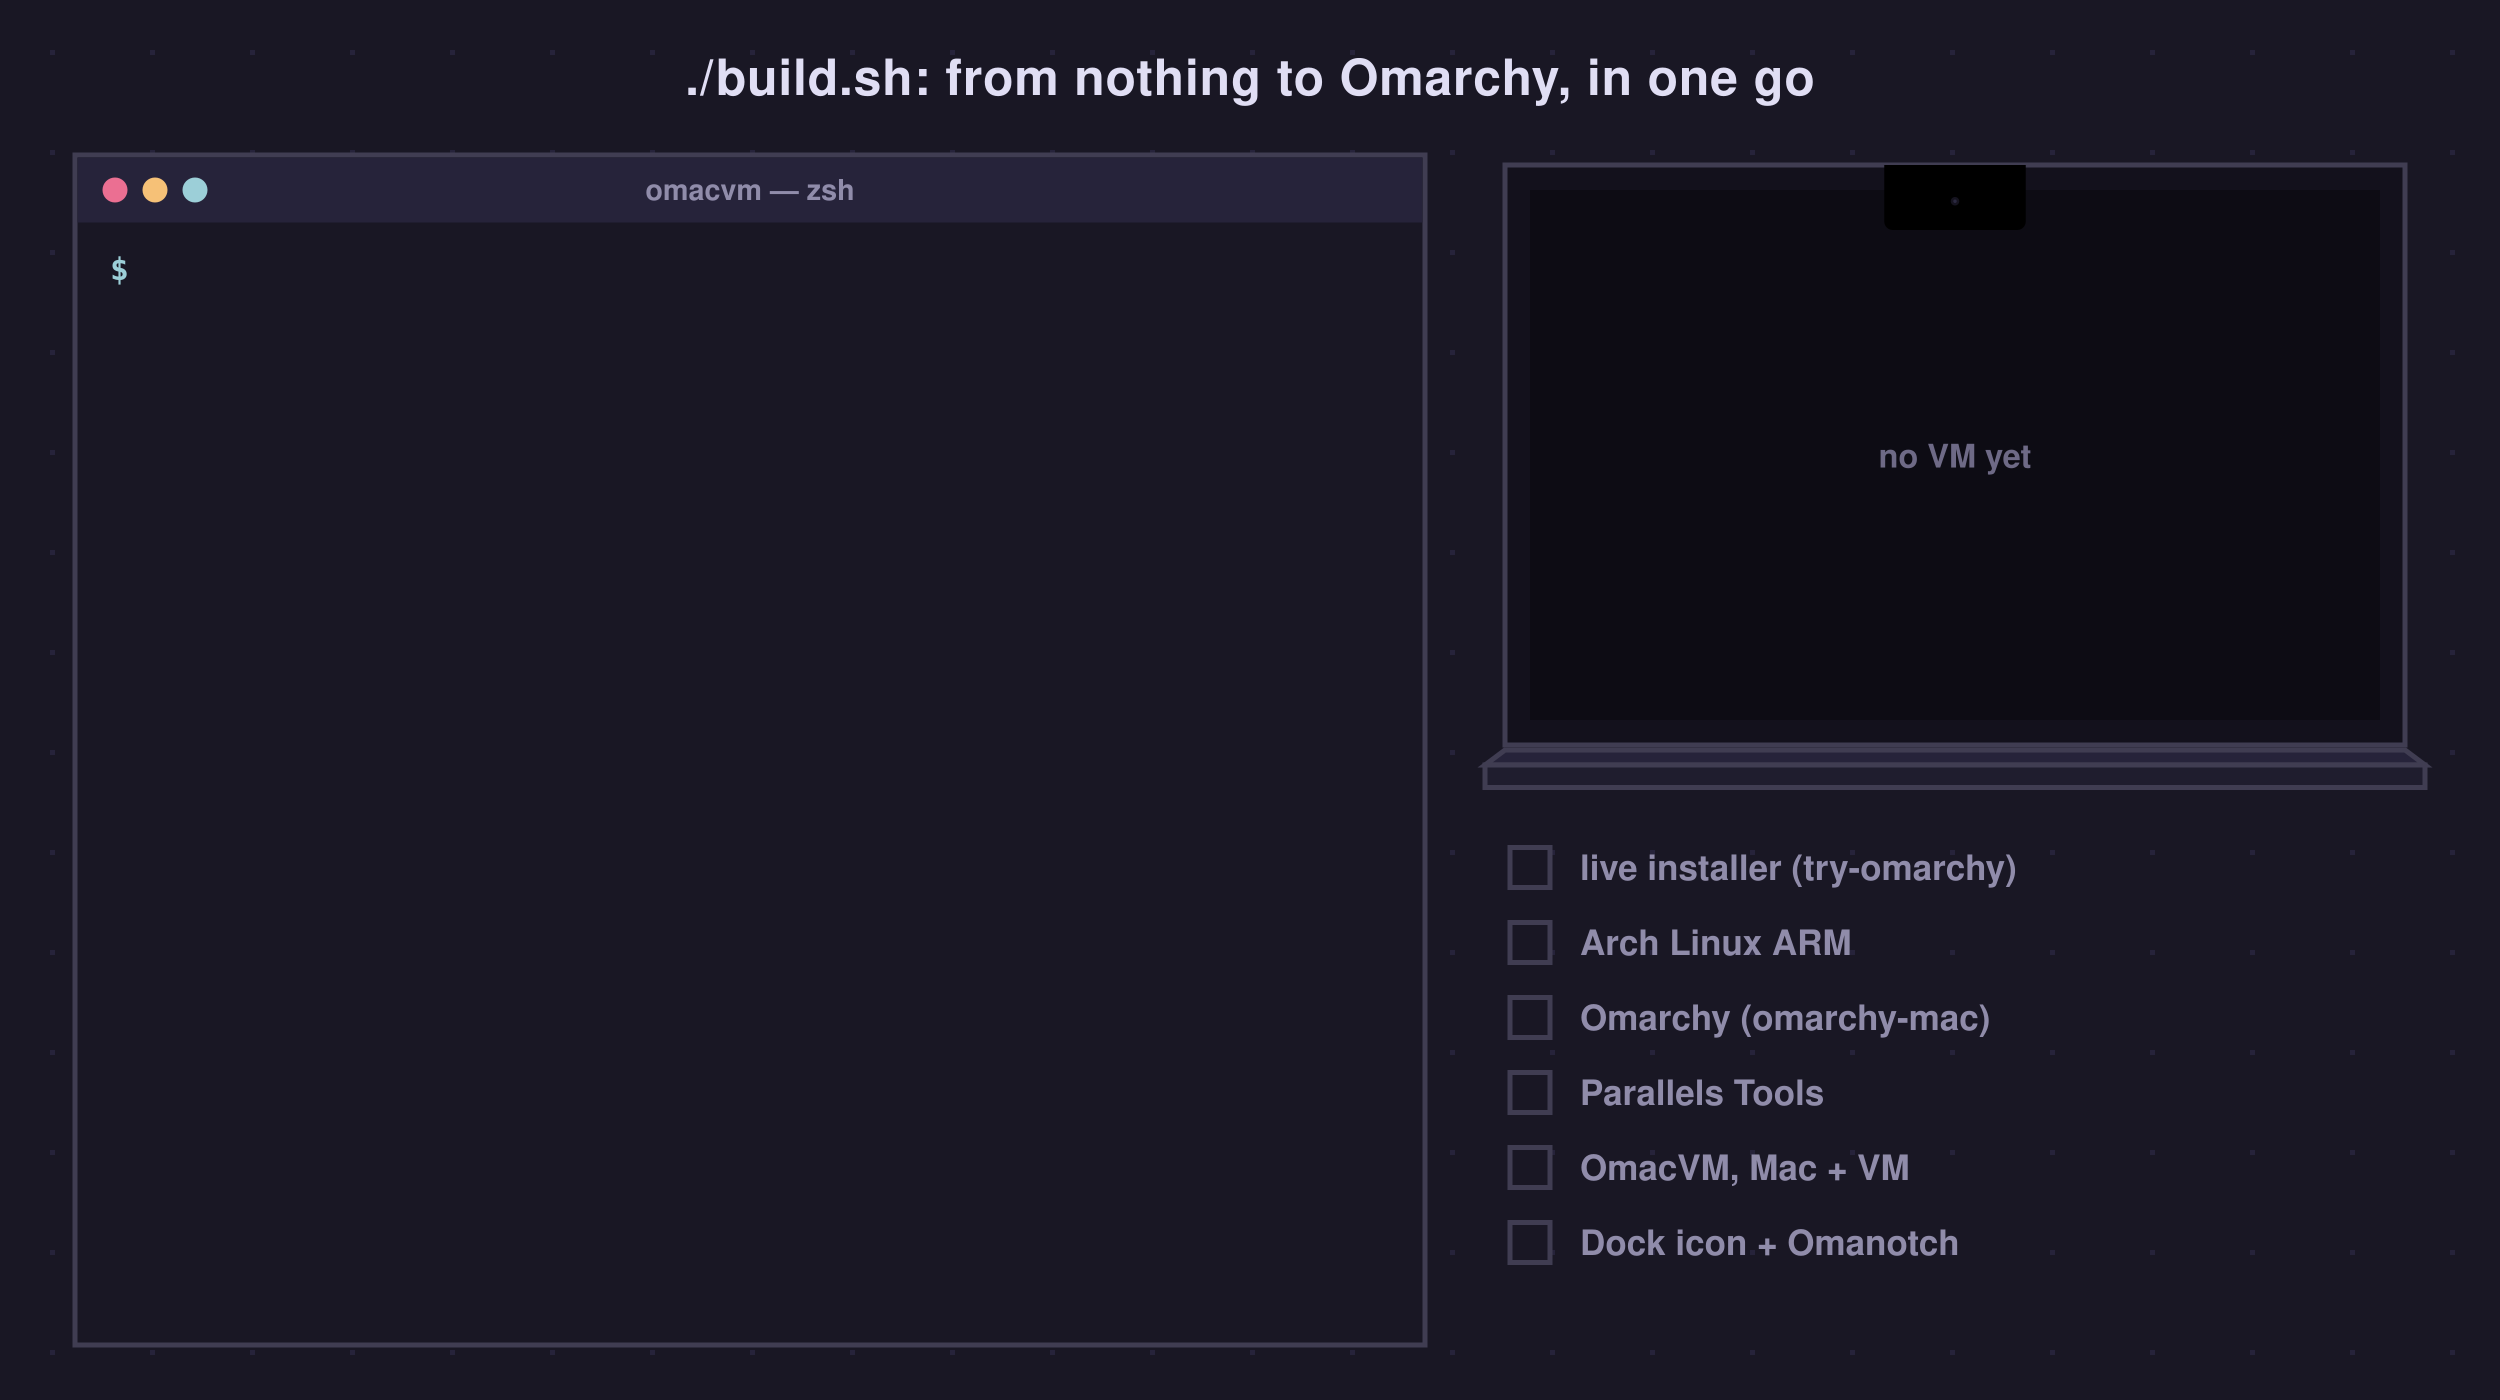
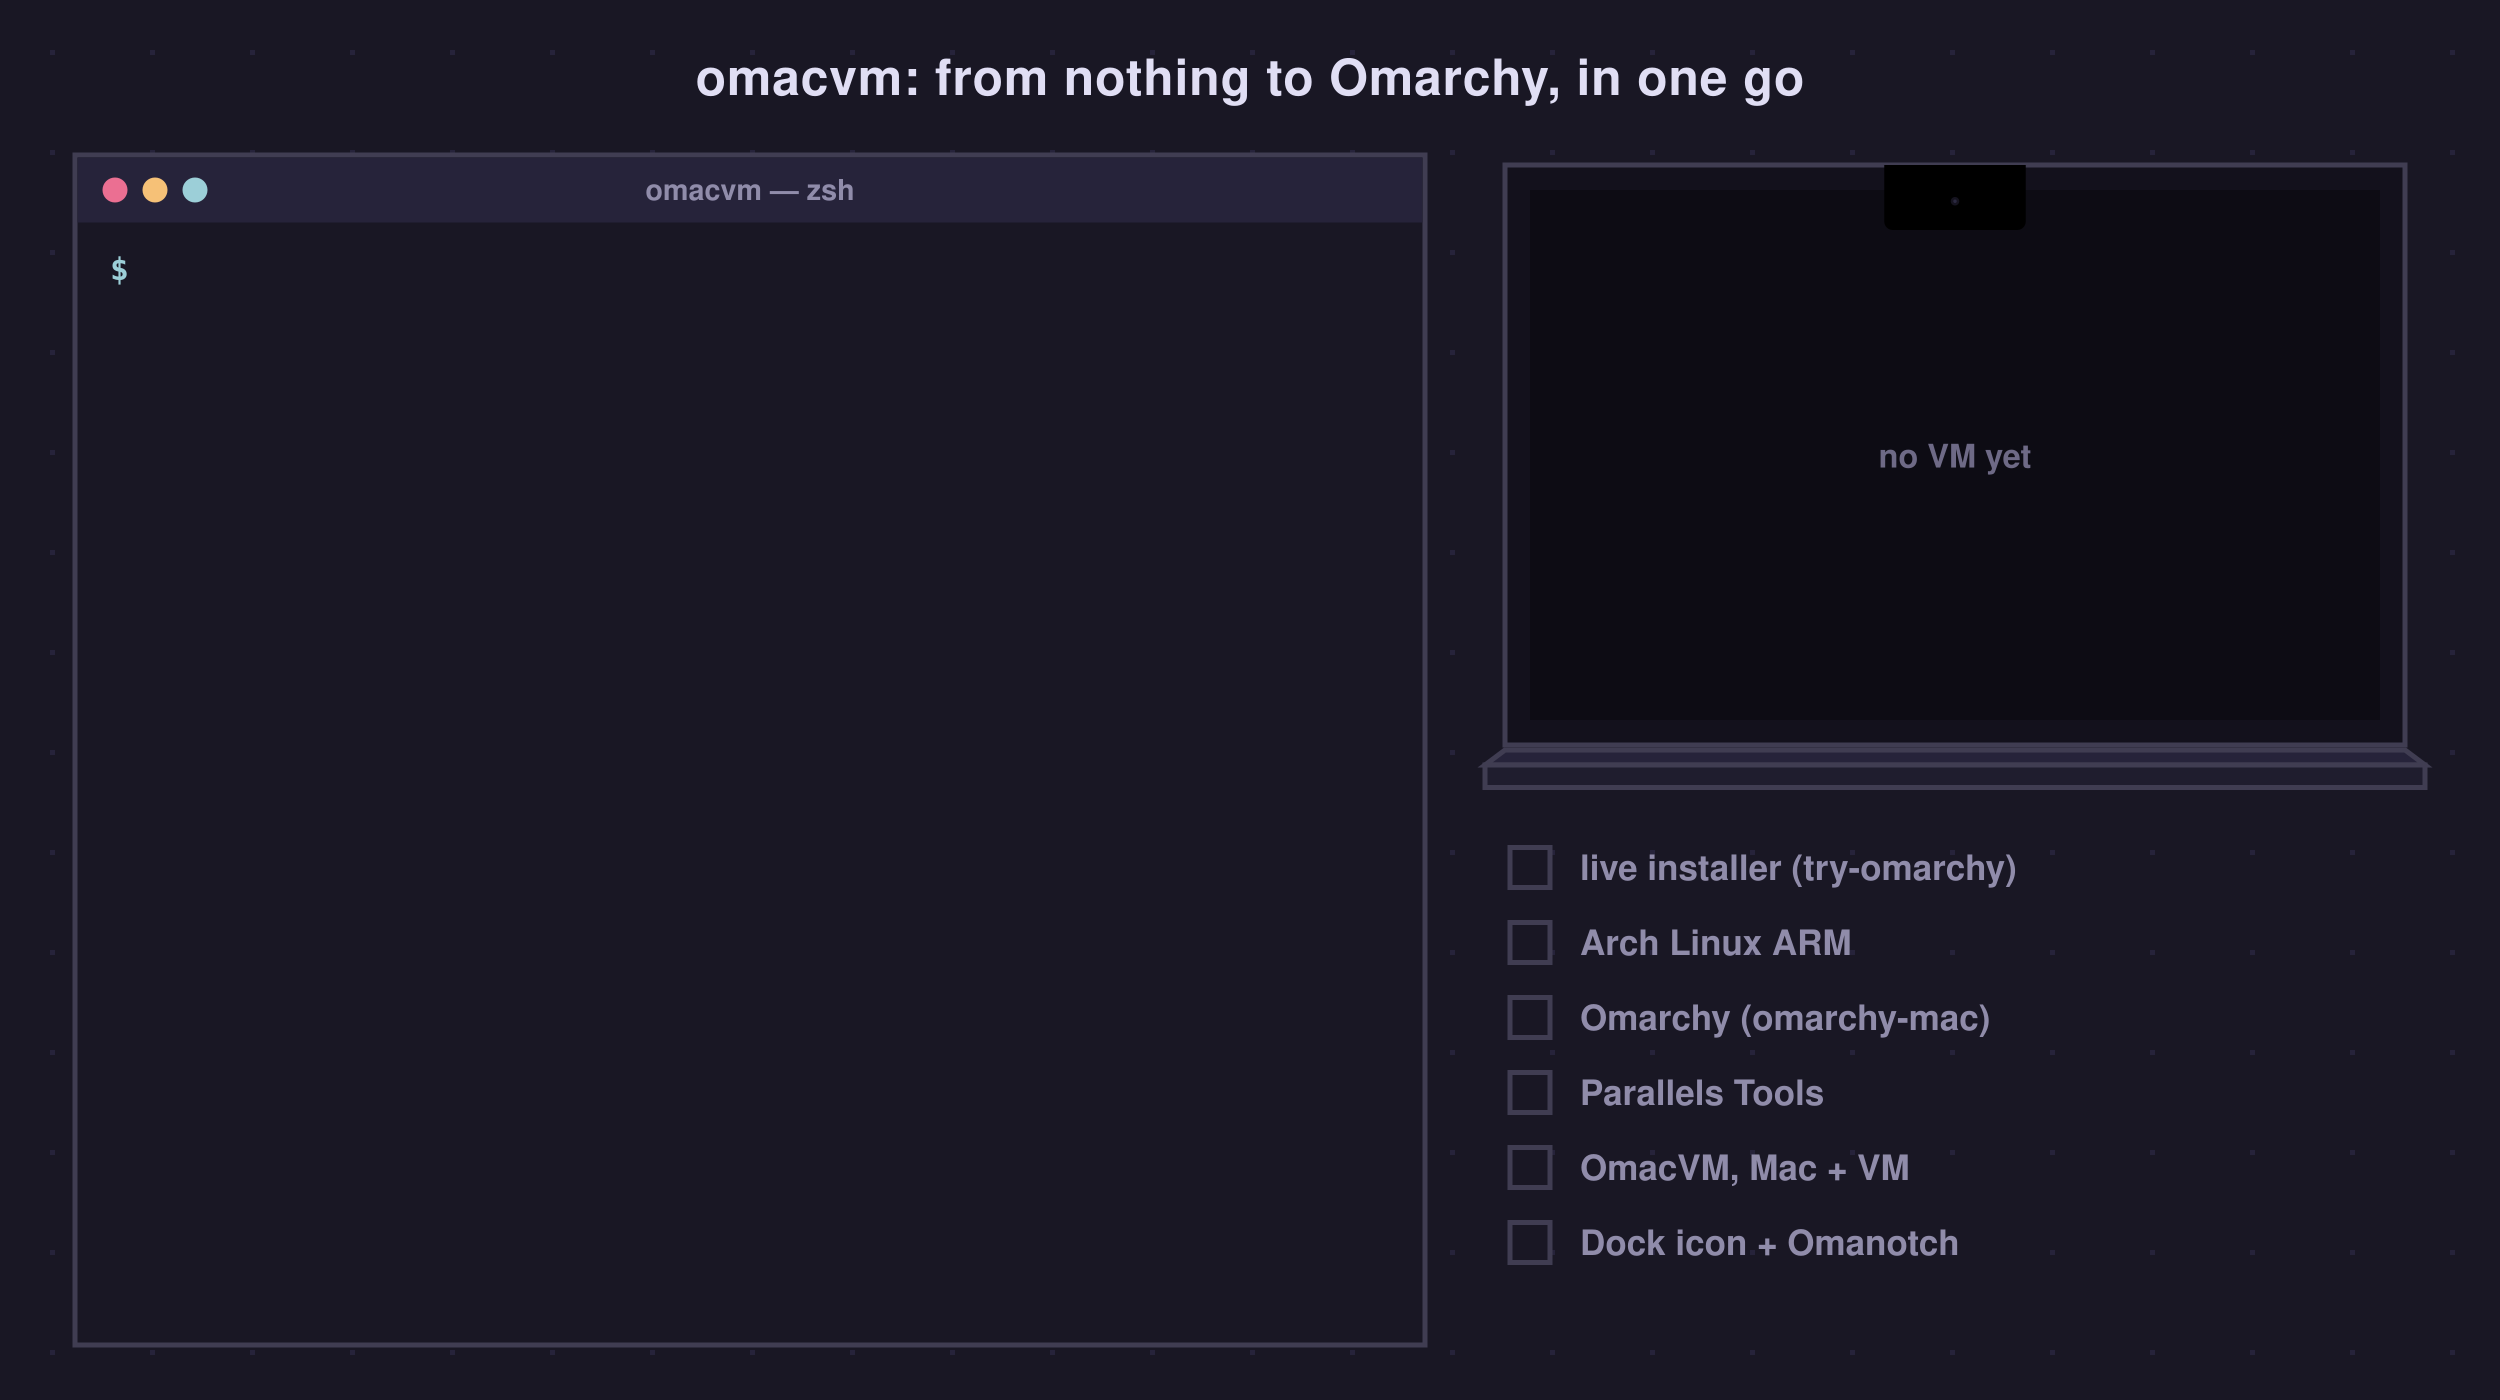
<svg xmlns="http://www.w3.org/2000/svg" viewBox="0 0 1000 560" width="1000" height="560" role="img" aria-labelledby="t d">
  <defs>
    <pattern id="dots" width="40" height="40" patternUnits="userSpaceOnUse">
      <rect x="20" y="20" width="2" height="2" fill="#26233a" />
    </pattern>
  </defs>
  <rect width="1000" height="560" fill="#191724" />
  <rect width="1000" height="560" fill="url(#dots)" />
-   <text x="500" y="38" font-family="-apple-system, BlinkMacSystemFont, 'Segoe UI', Helvetica, Arial, sans-serif" font-size="20" font-weight="600" fill="#e0def4" text-anchor="middle" letter-spacing="0.3">./build.sh: from nothing to Omarchy, in one go</text>
+   <text x="500" y="38" font-family="-apple-system, BlinkMacSystemFont, 'Segoe UI', Helvetica, Arial, sans-serif" font-size="20" font-weight="600" fill="#e0def4" text-anchor="middle" letter-spacing="0.3">omacvm: from nothing to Omarchy, in one go</text>
  <rect x="30" y="62" width="540" height="476" fill="#191724" stroke="#403d52" stroke-width="2" />
  <rect x="31" y="63" width="538" height="26" fill="#26233a" />
  <circle cx="46" cy="76" r="5" fill="#eb6f92" />
  <circle cx="62" cy="76" r="5" fill="#f6c177" />
  <circle cx="78" cy="76" r="5" fill="#9ccfd8" />
  <text x="300.0" y="80" font-family="-apple-system, BlinkMacSystemFont, 'Segoe UI', Helvetica, Arial, sans-serif" font-size="11.5" font-weight="600" fill="#908caa" text-anchor="middle">omacvm — zsh</text>
  <defs>
    <clipPath id="term">
      <rect x="32" y="98" width="536" height="436" />
    </clipPath>
    <clipPath id="cmd">
      <rect x="44" y="92" width="0" height="24">
        <animate attributeName="width" dur="18s" repeatCount="indefinite" keyTimes="0;0.017;0.056;0.975;0.976;1" values="0;0;110;110;0;0" />
      </rect>
    </clipPath>
  </defs>
  <g clip-path="url(#term)">
    <g>
      <animateTransform attributeName="transform" type="translate" dur="18s" repeatCount="indefinite" keyTimes="0;0.674;0.681;0.738;0.744;0.771;0.778;0.793;0.8;0.8;0.8;0.976;0.976;1" values="0 0;0 0;0 -18;0 -18;0 -36;0 -36;0 -54;0 -54;0 -72;0 -72;0 -90;0 -90;0 0;0 0" />
      <text x="44" y="112" font-family="ui-monospace, 'SF Mono', Menlo, monospace" font-size="12.5" font-weight="700" fill="#9ccfd8">$</text>
      <g clip-path="url(#cmd)">
-         <text x="58" y="112" font-family="ui-monospace, 'SF Mono', Menlo, monospace" font-size="12.5" font-weight="600" fill="#e0def4">./build.sh</text>
+         <text x="58" y="112" font-family="ui-monospace, 'SF Mono', Menlo, monospace" font-size="12.5" font-weight="600" fill="#e0def4">omacvm</text>
      </g>
      <g opacity="0">
        <animate attributeName="opacity" dur="18s" repeatCount="indefinite" keyTimes="0;0.055;0.056;0.975;0.976;1" values="0;0;1;1;0;0" />
        <text x="44" y="130" font-family="ui-monospace, 'SF Mono', Menlo, monospace" font-size="12.5" fill="#e0def4" xml:space="preserve">  Where should Omarchy run? 1 Parallels  2 UTM: 1</text>
      </g>
      <g opacity="0">
        <animate attributeName="opacity" dur="18s" repeatCount="indefinite" keyTimes="0;0.066;0.067;0.975;0.976;1" values="0;0;1;1;0;0" />
        <text x="44" y="148" font-family="ui-monospace, 'SF Mono', Menlo, monospace" font-size="12.5" fill="#e0def4" xml:space="preserve">  ◀  Low  [Balanced]  High  Best  ▶  12 CPUs, 32 GB</text>
      </g>
      <g opacity="0">
        <animate attributeName="opacity" dur="18s" repeatCount="indefinite" keyTimes="0;0.077;0.078;0.975;0.976;1" values="0;0;1;1;0;0" />
        <text x="44" y="166" font-family="ui-monospace, 'SF Mono', Menlo, monospace" font-size="12.5" fill="#e0def4" xml:space="preserve">  Use the recommended settings? [Y/n] y</text>
      </g>
      <g opacity="0">
        <animate attributeName="opacity" dur="18s" repeatCount="indefinite" keyTimes="0;0.086;0.086;0.975;0.976;1" values="0;0;1;1;0;0" />
        <text x="44" y="184" font-family="ui-monospace, 'SF Mono', Menlo, monospace" font-size="12.5" fill="#e0def4" xml:space="preserve">  user name [you]:   password: ••••••••</text>
      </g>
      <g opacity="0">
        <animate attributeName="opacity" dur="18s" repeatCount="indefinite" keyTimes="0;0.094;0.094;0.975;0.976;1" values="0;0;1;1;0;0" />
        <text x="44" y="202" font-family="ui-monospace, 'SF Mono', Menlo, monospace" font-size="12.5" fill="#908caa" xml:space="preserve">    Parallels Pro · 12 CPUs · 32 GB · keyboard from the Mac</text>
      </g>
      <g opacity="0">
        <animate attributeName="opacity" dur="18s" repeatCount="indefinite" keyTimes="0;0.102;0.103;0.975;0.976;1" values="0;0;1;1;0;0" />
        <text x="44" y="220" font-family="ui-monospace, 'SF Mono', Menlo, monospace" font-size="12.5" fill="#e0def4" xml:space="preserve">  Go ahead? [Y/n] y</text>
      </g>
      <g opacity="0">
        <animate attributeName="opacity" dur="18s" repeatCount="indefinite" keyTimes="0;0.133;0.133;0.975;0.976;1" values="0;0;1;1;0;0" />
        <text x="44" y="238" font-family="ui-monospace, 'SF Mono', Menlo, monospace" font-size="12.5" font-weight="700" fill="#9ccfd8">==&gt;</text>
        <text x="76" y="238" font-family="ui-monospace, 'SF Mono', Menlo, monospace" font-size="12.5" font-weight="700" fill="#e0def4">temporary live installer (try-omarchy, about 1.4 GB download)</text>
      </g>
      <g opacity="0">
        <animate attributeName="opacity" dur="18s" repeatCount="indefinite" keyTimes="0;0.199;0.2;0.975;0.976;1" values="0;0;1;1;0;0" />
        <text x="44" y="256" font-family="ui-monospace, 'SF Mono', Menlo, monospace" font-size="12.5" font-weight="700" fill="#9ccfd8">==&gt;</text>
        <text x="76" y="256" font-family="ui-monospace, 'SF Mono', Menlo, monospace" font-size="12.5" font-weight="700" fill="#e0def4">VM settings and a 128 GB NVMe disk</text>
      </g>
      <g opacity="0">
        <animate attributeName="opacity" dur="18s" repeatCount="indefinite" keyTimes="0;0.244;0.244;0.975;0.976;1" values="0;0;1;1;0;0" />
        <text x="44" y="274" font-family="ui-monospace, 'SF Mono', Menlo, monospace" font-size="12.5" font-weight="700" fill="#9ccfd8">==&gt;</text>
        <text x="76" y="274" font-family="ui-monospace, 'SF Mono', Menlo, monospace" font-size="12.5" font-weight="700" fill="#e0def4">Arch Linux ARM onto the NVMe disk (10.211.55.4)</text>
      </g>
      <g opacity="0">
        <animate attributeName="opacity" dur="18s" repeatCount="indefinite" keyTimes="0;0.333;0.333;0.975;0.976;1" values="0;0;1;1;0;0" />
        <text x="44" y="292" font-family="ui-monospace, 'SF Mono', Menlo, monospace" font-size="12.5" font-weight="700" fill="#9ccfd8">==&gt;</text>
        <text x="76" y="292" font-family="ui-monospace, 'SF Mono', Menlo, monospace" font-size="12.5" font-weight="700" fill="#e0def4">boot from the NVMe disk, drop the live installer</text>
      </g>
      <g opacity="0">
        <animate attributeName="opacity" dur="18s" repeatCount="indefinite" keyTimes="0;0.388;0.389;0.975;0.976;1" values="0;0;1;1;0;0" />
        <text x="44" y="310" font-family="ui-monospace, 'SF Mono', Menlo, monospace" font-size="12.5" font-weight="700" fill="#9ccfd8">==&gt;</text>
        <text x="76" y="310" font-family="ui-monospace, 'SF Mono', Menlo, monospace" font-size="12.5" font-weight="700" fill="#e0def4">Omarchy from omarchy-mac (the longest step)</text>
      </g>
      <g opacity="0">
        <animate attributeName="opacity" dur="18s" repeatCount="indefinite" keyTimes="0;0.522;0.522;0.975;0.976;1" values="0;0;1;1;0;0" />
        <text x="44" y="328" font-family="ui-monospace, 'SF Mono', Menlo, monospace" font-size="12.5" font-weight="700" fill="#9ccfd8">==&gt;</text>
        <text x="76" y="328" font-family="ui-monospace, 'SF Mono', Menlo, monospace" font-size="12.5" font-weight="700" fill="#e0def4">Parallels Tools</text>
      </g>
      <g opacity="0">
        <animate attributeName="opacity" dur="18s" repeatCount="indefinite" keyTimes="0;0.555;0.556;0.975;0.976;1" values="0;0;1;1;0;0" />
        <text x="44" y="346" font-family="ui-monospace, 'SF Mono', Menlo, monospace" font-size="12.5" font-weight="700" fill="#9ccfd8">==&gt;</text>
        <text x="76" y="346" font-family="ui-monospace, 'SF Mono', Menlo, monospace" font-size="12.5" font-weight="700" fill="#e0def4">OmacVM on the Mac</text>
      </g>
      <g opacity="0">
        <animate attributeName="opacity" dur="18s" repeatCount="indefinite" keyTimes="0;0.599;0.6;0.975;0.976;1" values="0;0;1;1;0;0" />
        <text x="44" y="364" font-family="ui-monospace, 'SF Mono', Menlo, monospace" font-size="12.5" font-weight="700" fill="#9ccfd8">==&gt;</text>
        <text x="76" y="364" font-family="ui-monospace, 'SF Mono', Menlo, monospace" font-size="12.5" font-weight="700" fill="#e0def4">OmacVM in the VM</text>
      </g>
      <g opacity="0">
        <animate attributeName="opacity" dur="18s" repeatCount="indefinite" keyTimes="0;0.611;0.611;0.975;0.976;1" values="0;0;1;1;0;0" />
        <text x="44" y="382" font-family="ui-monospace, 'SF Mono', Menlo, monospace" font-size="12.5" font-weight="700" fill="#9ccfd8">==&gt;</text>
        <text x="76" y="382" font-family="ui-monospace, 'SF Mono', Menlo, monospace" font-size="12.5" font-weight="700" fill="#e0def4">system: SSH from the Mac, bootable snapshots, DNS fallback</text>
      </g>
      <g opacity="0">
        <animate attributeName="opacity" dur="18s" repeatCount="indefinite" keyTimes="0;0.622;0.622;0.975;0.976;1" values="0;0;1;1;0;0" />
        <text x="44" y="400" font-family="ui-monospace, 'SF Mono', Menlo, monospace" font-size="12.5" font-weight="700" fill="#9ccfd8">==&gt;</text>
        <text x="76" y="400" font-family="ui-monospace, 'SF Mono', Menlo, monospace" font-size="12.5" font-weight="700" fill="#e0def4">display</text>
      </g>
      <g opacity="0">
        <animate attributeName="opacity" dur="18s" repeatCount="indefinite" keyTimes="0;0.63;0.631;0.975;0.976;1" values="0;0;1;1;0;0" />
        <text x="44" y="418" font-family="ui-monospace, 'SF Mono', Menlo, monospace" font-size="12.5" font-weight="700" fill="#9ccfd8">==&gt;</text>
        <text x="76" y="418" font-family="ui-monospace, 'SF Mono', Menlo, monospace" font-size="12.5" font-weight="700" fill="#e0def4">clipboard</text>
      </g>
      <g opacity="0">
        <animate attributeName="opacity" dur="18s" repeatCount="indefinite" keyTimes="0;0.638;0.639;0.975;0.976;1" values="0;0;1;1;0;0" />
        <text x="44" y="436" font-family="ui-monospace, 'SF Mono', Menlo, monospace" font-size="12.5" font-weight="700" fill="#9ccfd8">==&gt;</text>
        <text x="76" y="436" font-family="ui-monospace, 'SF Mono', Menlo, monospace" font-size="12.5" font-weight="700" fill="#e0def4">memory</text>
      </g>
      <g opacity="0">
        <animate attributeName="opacity" dur="18s" repeatCount="indefinite" keyTimes="0;0.647;0.647;0.975;0.976;1" values="0;0;1;1;0;0" />
        <text x="44" y="454" font-family="ui-monospace, 'SF Mono', Menlo, monospace" font-size="12.5" font-weight="700" fill="#9ccfd8">==&gt;</text>
        <text x="76" y="454" font-family="ui-monospace, 'SF Mono', Menlo, monospace" font-size="12.5" font-weight="700" fill="#e0def4">keyboard</text>
      </g>
      <g opacity="0">
        <animate attributeName="opacity" dur="18s" repeatCount="indefinite" keyTimes="0;0.655;0.656;0.975;0.976;1" values="0;0;1;1;0;0" />
        <text x="44" y="472" font-family="ui-monospace, 'SF Mono', Menlo, monospace" font-size="12.5" font-weight="700" fill="#9ccfd8">==&gt;</text>
        <text x="76" y="472" font-family="ui-monospace, 'SF Mono', Menlo, monospace" font-size="12.5" font-weight="700" fill="#e0def4">gestures</text>
      </g>
      <g opacity="0">
        <animate attributeName="opacity" dur="18s" repeatCount="indefinite" keyTimes="0;0.663;0.664;0.975;0.976;1" values="0;0;1;1;0;0" />
        <text x="44" y="490" font-family="ui-monospace, 'SF Mono', Menlo, monospace" font-size="12.5" font-weight="700" fill="#9ccfd8">==&gt;</text>
        <text x="76" y="490" font-family="ui-monospace, 'SF Mono', Menlo, monospace" font-size="12.5" font-weight="700" fill="#e0def4">workspaces</text>
      </g>
      <g opacity="0">
        <animate attributeName="opacity" dur="18s" repeatCount="indefinite" keyTimes="0;0.672;0.672;0.975;0.976;1" values="0;0;1;1;0;0" />
        <text x="44" y="508" font-family="ui-monospace, 'SF Mono', Menlo, monospace" font-size="12.5" font-weight="700" fill="#9ccfd8">==&gt;</text>
        <text x="76" y="508" font-family="ui-monospace, 'SF Mono', Menlo, monospace" font-size="12.5" font-weight="700" fill="#e0def4">bridge</text>
      </g>
      <g opacity="0">
        <animate attributeName="opacity" dur="18s" repeatCount="indefinite" keyTimes="0;0.68;0.681;0.975;0.976;1" values="0;0;1;1;0;0" />
        <text x="44" y="526" font-family="ui-monospace, 'SF Mono', Menlo, monospace" font-size="12.5" font-weight="700" fill="#9ccfd8">==&gt;</text>
        <text x="76" y="526" font-family="ui-monospace, 'SF Mono', Menlo, monospace" font-size="12.5" font-weight="700" fill="#e0def4">wallpaper</text>
      </g>
      <g opacity="0">
        <animate attributeName="opacity" dur="18s" repeatCount="indefinite" keyTimes="0;0.744;0.744;0.975;0.976;1" values="0;0;1;1;0;0" />
        <text x="44" y="544" font-family="ui-monospace, 'SF Mono', Menlo, monospace" font-size="12.5" font-weight="700" fill="#9ccfd8">==&gt;</text>
        <text x="76" y="544" font-family="ui-monospace, 'SF Mono', Menlo, monospace" font-size="12.5" font-weight="700" fill="#e0def4">Dock icon</text>
      </g>
      <g opacity="0">
        <animate attributeName="opacity" dur="18s" repeatCount="indefinite" keyTimes="0;0.777;0.778;0.975;0.976;1" values="0;0;1;1;0;0" />
        <text x="44" y="562" font-family="ui-monospace, 'SF Mono', Menlo, monospace" font-size="12.5" font-weight="700" fill="#9ccfd8">==&gt;</text>
        <text x="76" y="562" font-family="ui-monospace, 'SF Mono', Menlo, monospace" font-size="12.5" font-weight="700" fill="#e0def4">Omanotch (the bar beside the notch)</text>
      </g>
      <g opacity="0">
        <animate attributeName="opacity" dur="18s" repeatCount="indefinite" keyTimes="0;0.799;0.8;0.975;0.976;1" values="0;0;1;1;0;0" />
        <text x="44" y="598" font-family="ui-monospace, 'SF Mono', Menlo, monospace" font-size="12.5" font-weight="700" fill="#f6c177" xml:space="preserve">  Done. VM 'Omarchy' is rebooting into Omarchy.</text>
      </g>
      <rect x="44" y="605" width="8" height="14" fill="#e0def4" opacity="0">
        <animate attributeName="opacity" dur="18s" repeatCount="indefinite" keyTimes="0;0.806;0.806;0.833;0.834;0.861;0.862;0.889;0.889;0.917;0.917;0.944;0.945;1" values="0;0;1;1;0;0;1;1;0;0;1;1;0;0" />
      </rect>
    </g>
  </g>
  <rect x="602" y="66" width="360" height="232" fill="#13111c" stroke="#403d52" stroke-width="2" />
  <polygon points="602,300 962,300 970,306 594,306" fill="#26233a" stroke="#403d52" stroke-width="2" />
  <rect x="594" y="306" width="376" height="9" fill="#1f1d2e" stroke="#403d52" stroke-width="2" />
  <rect x="612" y="76" width="340" height="212" fill="#0d0c14" />
  <defs>
    <clipPath id="vm">
      <rect x="612" y="76" width="340" height="212" />
    </clipPath>
  </defs>
  <g clip-path="url(#vm)">
    <g opacity="1">
      <animate attributeName="opacity" dur="18s" repeatCount="indefinite" keyTimes="0;0.139;0.15;1" values="1;1;0;0" />
      <text x="782.0" y="187.0" font-family="-apple-system, BlinkMacSystemFont, 'Segoe UI', Helvetica, Arial, sans-serif" font-size="13" font-weight="600" fill="#6e6a86" text-anchor="middle">no VM yet</text>
    </g>
    <g opacity="0">
      <animate attributeName="opacity" dur="18s" repeatCount="indefinite" keyTimes="0;0.133;0.144;0.239;0.25;1" values="0;0;1;1;0;0" />
      <text x="626" y="110" font-family="ui-monospace, 'SF Mono', Menlo, monospace" font-size="11" fill="#9ccfd8">try-omarchy (live)</text>
      <text x="626" y="126" font-family="ui-monospace, 'SF Mono', Menlo, monospace" font-size="11" fill="#908caa">the temporary installer</text>
      <text x="626" y="142" font-family="ui-monospace, 'SF Mono', Menlo, monospace" font-size="11" fill="#908caa">10.211.55.4, SSH from the Mac</text>
    </g>
    <g opacity="0">
      <animate attributeName="opacity" dur="18s" repeatCount="indefinite" keyTimes="0;0.239;0.25;0.328;0.339;1" values="0;0;1;1;0;0" />
      <text x="626" y="110" font-family="ui-monospace, 'SF Mono', Menlo, monospace" font-size="11" fill="#9ccfd8">Arch Linux ARM</text>
      <text x="626" y="126" font-family="ui-monospace, 'SF Mono', Menlo, monospace" font-size="11" fill="#908caa">==&gt; fastest mirrors from here</text>
      <text x="626" y="142" font-family="ui-monospace, 'SF Mono', Menlo, monospace" font-size="11" fill="#908caa">==&gt; btrfs: @, @home, @log</text>
      <text x="626" y="158" font-family="ui-monospace, 'SF Mono', Menlo, monospace" font-size="11" fill="#908caa">==&gt; pacstrap</text>
      <text x="626" y="174" font-family="ui-monospace, 'SF Mono', Menlo, monospace" font-size="11" fill="#908caa">==&gt; GRUB</text>
    </g>
    <g opacity="0">
      <animate attributeName="opacity" dur="18s" repeatCount="indefinite" keyTimes="0;0.331;0.339;0.383;0.392;1" values="0;0;1;1;0;0" />
      <g transform="translate(0 8)">
        <rect x="642" y="116" width="280" height="110" fill="none" stroke="#908caa" stroke-width="1.5" />
        <rect x="646" y="128" width="272" height="18" fill="#908caa" />
        <text x="654" y="141" font-family="ui-monospace, 'SF Mono', Menlo, monospace" font-size="11" font-weight="600" fill="#0d0c14" text-anchor="start">Arch Linux ARM</text>
        <text x="654" y="163" font-family="ui-monospace, 'SF Mono', Menlo, monospace" font-size="11" font-weight="500" fill="#908caa" text-anchor="start">Advanced options</text>
        <text x="654" y="185" font-family="ui-monospace, 'SF Mono', Menlo, monospace" font-size="11" font-weight="500" fill="#908caa" text-anchor="start">Snapshots</text>
        <text x="782.0" y="106" font-family="ui-monospace, 'SF Mono', Menlo, monospace" font-size="11" font-weight="600" fill="#908caa" text-anchor="middle">GRUB</text>
      </g>
    </g>
    <g opacity="0">
      <animate attributeName="opacity" dur="18s" repeatCount="indefinite" keyTimes="0;0.383;0.394;0.806;0.817;1" values="0;0;1;1;0;0" />
      <rect x="612" y="76" width="340" height="212" fill="#191724" />
      <rect x="762.8" y="136.8" width="38.4" height="38.4" fill="none" stroke="#e0def4" stroke-width="6.4" />
      <rect x="775.6" y="149.6" width="12.8" height="12.8" fill="#e0def4" />
      <g opacity="0">
        <animate attributeName="opacity" dur="18s" repeatCount="indefinite" keyTimes="0;0.386;0.394;0.517;0.525;1" values="0;0;1;1;0;0" />
        <text x="782.0" y="216" font-family="-apple-system, BlinkMacSystemFont, 'Segoe UI', Helvetica, Arial, sans-serif" font-size="12" font-weight="600" fill="#908caa" text-anchor="middle">installing Omarchy (omarchy-mac)</text>
      </g>
      <g opacity="0">
        <animate attributeName="opacity" dur="18s" repeatCount="indefinite" keyTimes="0;0.517;0.525;0.8;0.808;1" values="0;0;1;1;0;0" />
        <text x="782.0" y="216" font-family="-apple-system, BlinkMacSystemFont, 'Segoe UI', Helvetica, Arial, sans-serif" font-size="12" font-weight="600" fill="#9ccfd8" text-anchor="middle">Omarchy (omarchy-mac) installed</text>
      </g>
      <rect x="682" y="232" width="200" height="6" fill="#26233a" />
      <rect x="682" y="232" width="0" height="6" fill="#c4a7e7">
        <animate attributeName="width" dur="18s" repeatCount="indefinite" keyTimes="0;0.394;0.517;0.8;0.806;1" values="0;0;200;200;0;0" />
      </rect>
      <g opacity="0">
        <animate attributeName="opacity" dur="18s" repeatCount="indefinite" keyTimes="0;0.514;0.522;0.547;0.556;1" values="0;0;1;1;0;0" />
        <text x="782.0" y="262" font-family="-apple-system, BlinkMacSystemFont, 'Segoe UI', Helvetica, Arial, sans-serif" font-size="11.5" font-weight="600" fill="#f6c177" text-anchor="middle">+ Parallels Tools</text>
      </g>
      <g opacity="0">
        <animate attributeName="opacity" dur="18s" repeatCount="indefinite" keyTimes="0;0.556;0.564;0.681;0.689;1" values="0;0;1;1;0;0" />
        <text x="782.0" y="262" font-family="-apple-system, BlinkMacSystemFont, 'Segoe UI', Helvetica, Arial, sans-serif" font-size="11.5" font-weight="600" fill="#f6c177" text-anchor="middle">+ OmacVM</text>
      </g>
      <g opacity="0">
        <animate attributeName="opacity" dur="18s" repeatCount="indefinite" keyTimes="0;0.689;0.697;0.8;0.808;1" values="0;0;1;1;0;0" />
        <text x="782.0" y="262" font-family="-apple-system, BlinkMacSystemFont, 'Segoe UI', Helvetica, Arial, sans-serif" font-size="11.5" font-weight="600" fill="#f6c177" text-anchor="middle">+ Omanotch</text>
      </g>
    </g>
    <g opacity="0">
      <animate attributeName="opacity" dur="18s" repeatCount="indefinite" keyTimes="0;0.806;0.828;0.972;0.994;1" values="0;0;1;1;0;0" />
      <rect x="612" y="76" width="340" height="212" fill="#1f1d2e" />
      <rect x="612" y="76" width="340" height="16" fill="#faf4ed" />
      <rect x="618.4" y="80.4" width="7.2" height="7.2" fill="none" stroke="#575279" stroke-width="1.2" />
      <rect x="620.8" y="82.8" width="2.4" height="2.4" fill="#575279" />
      <circle cx="636.0" cy="84" r="2.4" fill="#575279" />
      <circle cx="642.0" cy="84" r="1.9" fill="none" stroke="#9893a5" stroke-width="0.9" />
      <circle cx="648.0" cy="84" r="1.9" fill="none" stroke="#9893a5" stroke-width="0.9" />
      <circle cx="654.0" cy="84" r="1.9" fill="none" stroke="#9893a5" stroke-width="0.9" />
      <circle cx="660.0" cy="84" r="1.9" fill="none" stroke="#9893a5" stroke-width="0.9" />
      <circle cx="852" cy="81.9" r="0.8" fill="#575279" />
      <path d="M850.4 80.6A2.31 2.31 0 0 1 853.6 80.6" fill="none" stroke="#575279" stroke-width="0.8" stroke-linecap="round" />
      <path d="M849.1 79.4A4.07 4.07 0 0 1 854.9 79.4" fill="none" stroke="#575279" stroke-width="0.8" stroke-linecap="round" />
      <path d="M847.9 78.1A5.83 5.83 0 0 1 856.1 78.1" fill="none" stroke="#575279" stroke-width="0.8" stroke-linecap="round" />
      <path d="M862.1 82.6h1.7l2.2 -1.9v6.1l-2.2 -1.9h-1.7z" fill="#575279" />
      <path d="M866.5 82.1a1.9 1.9 0 0 1 0 3.9" fill="none" stroke="#575279" stroke-width="0.8" stroke-linecap="round" />
      <path d="M866.5 80.4a3.6 3.6 0 0 1 0 7.2" fill="none" stroke="#575279" stroke-width="0.8" stroke-linecap="round" />
      <text x="946" y="87.5" font-family="ui-monospace, 'SF Mono', Menlo, monospace" font-size="7.5" font-weight="600" fill="#575279" text-anchor="end">Thu Oct 1 14:20</text>
      <rect x="616" y="96" width="166" height="188" fill="#191724" stroke="#c4a7e7" stroke-width="1.5" />
      <rect x="786" y="96" width="162" height="188" fill="#faf4ed" stroke="#403d52" stroke-width="1.5" />
      <rect x="624" y="108" width="40" height="4" fill="#9ccfd8" opacity="0.9" />
      <rect x="624" y="122" width="110" height="4" fill="#e0def4" opacity="0.9" />
      <rect x="624" y="136" width="80" height="4" fill="#6e6a86" opacity="0.9" />
      <rect x="624" y="150" width="40" height="4" fill="#9ccfd8" opacity="0.9" />
      <rect x="624" y="164" width="120" height="4" fill="#e0def4" opacity="0.9" />
      <rect x="624" y="178" width="90" height="4" fill="#e0def4" opacity="0.9" />
      <rect x="624" y="192" width="60" height="4" fill="#31748f" opacity="0.9" />
      <rect x="624" y="206" width="40" height="4" fill="#9ccfd8" opacity="0.9" />
      <rect x="624" y="220" width="100" height="4" fill="#f6c177" opacity="0.9" />
      <rect x="796" y="108" width="80" height="8" fill="#907aa9" />
      <rect x="796" y="126" width="140" height="3.5" fill="#575279" opacity="0.55" />
      <rect x="796" y="136" width="130" height="3.5" fill="#575279" opacity="0.55" />
      <rect x="796" y="146" width="136" height="3.5" fill="#575279" opacity="0.55" />
      <rect x="796" y="156" width="110" height="3.5" fill="#575279" opacity="0.55" />
      <rect x="796" y="166" width="140" height="3.5" fill="#575279" opacity="0.55" />
      <rect x="796" y="176" width="90" height="3.5" fill="#575279" opacity="0.55" />
      <rect x="796" y="194" width="68" height="60" fill="#ebbcba" opacity="0.55" />
      <rect x="870" y="194" width="68" height="60" fill="#9ccfd8" opacity="0.6" />
    </g>
  </g>
  <path d="M753.7 66H810.3V88.6a3.4 3.4 0 0 1 -3.4 3.4H757.1a3.4 3.4 0 0 1 -3.4 -3.4z" fill="#000" />
  <circle cx="782.0" cy="80.5" r="1.7" fill="#15131f" />
  <circle cx="782.0" cy="80.5" r="0.7" fill="#2b2940" />
  <rect x="604" y="339" width="16" height="16" fill="none" stroke="#403d52" stroke-width="2" />
  <rect x="608" y="343" width="8" height="8" fill="#f6c177" opacity="0">
    <animate attributeName="opacity" dur="18s" repeatCount="indefinite" keyTimes="0;0.133;0.133;0.189;0.244;0.244;1" values="0;0;1;0.35;1;0;0" />
  </rect>
  <path d="M607 347l4 4l7 -8" fill="none" stroke="#9ccfd8" stroke-width="2.5" opacity="0">
    <animate attributeName="opacity" dur="18s" repeatCount="indefinite" keyTimes="0;0.244;0.244;0.967;0.983;1" values="0;0;1;1;0;0" />
  </path>
  <text x="632" y="352" font-family="-apple-system, BlinkMacSystemFont, 'Segoe UI', Helvetica, Arial, sans-serif" font-size="14" font-weight="600" fill="#908caa">live installer (try-omarchy)<animate attributeName="fill" dur="18s" repeatCount="indefinite" keyTimes="0;0.133;0.133;0.967;0.983;1" values="#908caa;#908caa;#e0def4;#e0def4;#908caa;#908caa" />
  </text>
  <rect x="604" y="369" width="16" height="16" fill="none" stroke="#403d52" stroke-width="2" />
  <rect x="608" y="373" width="8" height="8" fill="#f6c177" opacity="0">
    <animate attributeName="opacity" dur="18s" repeatCount="indefinite" keyTimes="0;0.244;0.244;0.317;0.388;0.389;1" values="0;0;1;0.35;1;0;0" />
  </rect>
  <path d="M607 377l4 4l7 -8" fill="none" stroke="#9ccfd8" stroke-width="2.5" opacity="0">
    <animate attributeName="opacity" dur="18s" repeatCount="indefinite" keyTimes="0;0.388;0.389;0.967;0.983;1" values="0;0;1;1;0;0" />
  </path>
  <text x="632" y="382" font-family="-apple-system, BlinkMacSystemFont, 'Segoe UI', Helvetica, Arial, sans-serif" font-size="14" font-weight="600" fill="#908caa">Arch Linux ARM<animate attributeName="fill" dur="18s" repeatCount="indefinite" keyTimes="0;0.244;0.244;0.967;0.983;1" values="#908caa;#908caa;#e0def4;#e0def4;#908caa;#908caa" />
  </text>
  <rect x="604" y="399" width="16" height="16" fill="none" stroke="#403d52" stroke-width="2" />
  <rect x="608" y="403" width="8" height="8" fill="#f6c177" opacity="0">
    <animate attributeName="opacity" dur="18s" repeatCount="indefinite" keyTimes="0;0.388;0.389;0.456;0.522;0.522;1" values="0;0;1;0.35;1;0;0" />
  </rect>
  <path d="M607 407l4 4l7 -8" fill="none" stroke="#9ccfd8" stroke-width="2.5" opacity="0">
    <animate attributeName="opacity" dur="18s" repeatCount="indefinite" keyTimes="0;0.522;0.522;0.967;0.983;1" values="0;0;1;1;0;0" />
  </path>
  <text x="632" y="412" font-family="-apple-system, BlinkMacSystemFont, 'Segoe UI', Helvetica, Arial, sans-serif" font-size="14" font-weight="600" fill="#908caa">Omarchy (omarchy-mac)<animate attributeName="fill" dur="18s" repeatCount="indefinite" keyTimes="0;0.388;0.389;0.967;0.983;1" values="#908caa;#908caa;#e0def4;#e0def4;#908caa;#908caa" />
  </text>
  <rect x="604" y="429" width="16" height="16" fill="none" stroke="#403d52" stroke-width="2" />
  <rect x="608" y="433" width="8" height="8" fill="#f6c177" opacity="0">
    <animate attributeName="opacity" dur="18s" repeatCount="indefinite" keyTimes="0;0.522;0.522;0.539;0.555;0.556;1" values="0;0;1;0.35;1;0;0" />
  </rect>
  <path d="M607 437l4 4l7 -8" fill="none" stroke="#9ccfd8" stroke-width="2.5" opacity="0">
    <animate attributeName="opacity" dur="18s" repeatCount="indefinite" keyTimes="0;0.555;0.556;0.967;0.983;1" values="0;0;1;1;0;0" />
  </path>
  <text x="632" y="442" font-family="-apple-system, BlinkMacSystemFont, 'Segoe UI', Helvetica, Arial, sans-serif" font-size="14" font-weight="600" fill="#908caa">Parallels Tools<animate attributeName="fill" dur="18s" repeatCount="indefinite" keyTimes="0;0.522;0.522;0.967;0.983;1" values="#908caa;#908caa;#e0def4;#e0def4;#908caa;#908caa" />
  </text>
  <rect x="604" y="459" width="16" height="16" fill="none" stroke="#403d52" stroke-width="2" />
  <rect x="608" y="463" width="8" height="8" fill="#f6c177" opacity="0">
    <animate attributeName="opacity" dur="18s" repeatCount="indefinite" keyTimes="0;0.555;0.556;0.622;0.688;0.689;1" values="0;0;1;0.35;1;0;0" />
  </rect>
  <path d="M607 467l4 4l7 -8" fill="none" stroke="#9ccfd8" stroke-width="2.5" opacity="0">
    <animate attributeName="opacity" dur="18s" repeatCount="indefinite" keyTimes="0;0.688;0.689;0.967;0.983;1" values="0;0;1;1;0;0" />
  </path>
  <text x="632" y="472" font-family="-apple-system, BlinkMacSystemFont, 'Segoe UI', Helvetica, Arial, sans-serif" font-size="14" font-weight="600" fill="#908caa">OmacVM, Mac + VM<animate attributeName="fill" dur="18s" repeatCount="indefinite" keyTimes="0;0.555;0.556;0.967;0.983;1" values="#908caa;#908caa;#e0def4;#e0def4;#908caa;#908caa" />
  </text>
  <rect x="604" y="489" width="16" height="16" fill="none" stroke="#403d52" stroke-width="2" />
  <rect x="608" y="493" width="8" height="8" fill="#f6c177" opacity="0">
    <animate attributeName="opacity" dur="18s" repeatCount="indefinite" keyTimes="0;0.688;0.689;0.733;0.777;0.778;1" values="0;0;1;0.35;1;0;0" />
  </rect>
  <path d="M607 497l4 4l7 -8" fill="none" stroke="#9ccfd8" stroke-width="2.5" opacity="0">
    <animate attributeName="opacity" dur="18s" repeatCount="indefinite" keyTimes="0;0.777;0.778;0.967;0.983;1" values="0;0;1;1;0;0" />
  </path>
  <text x="632" y="502" font-family="-apple-system, BlinkMacSystemFont, 'Segoe UI', Helvetica, Arial, sans-serif" font-size="14" font-weight="600" fill="#908caa">Dock icon + Omanotch<animate attributeName="fill" dur="18s" repeatCount="indefinite" keyTimes="0;0.688;0.689;0.967;0.983;1" values="#908caa;#908caa;#e0def4;#e0def4;#908caa;#908caa" />
  </text>
  <g opacity="0">
    <animate attributeName="opacity" dur="18s" repeatCount="indefinite" keyTimes="0;0.811;0.828;0.967;0.983;1" values="0;0;1;1;0;0" />
    <text x="970" y="527" font-family="-apple-system, BlinkMacSystemFont, 'Segoe UI', Helvetica, Arial, sans-serif" font-size="13" font-weight="600" fill="#f6c177" text-anchor="end">about an hour, then Omarchy</text>
  </g>
  <rect width="1000" height="560" fill="#191724" opacity="0">
    <animate attributeName="opacity" dur="18s" repeatCount="indefinite" keyTimes="0;0.961;0.975;0.978;1" values="0;0;1;1;0" />
  </rect>
</svg>
